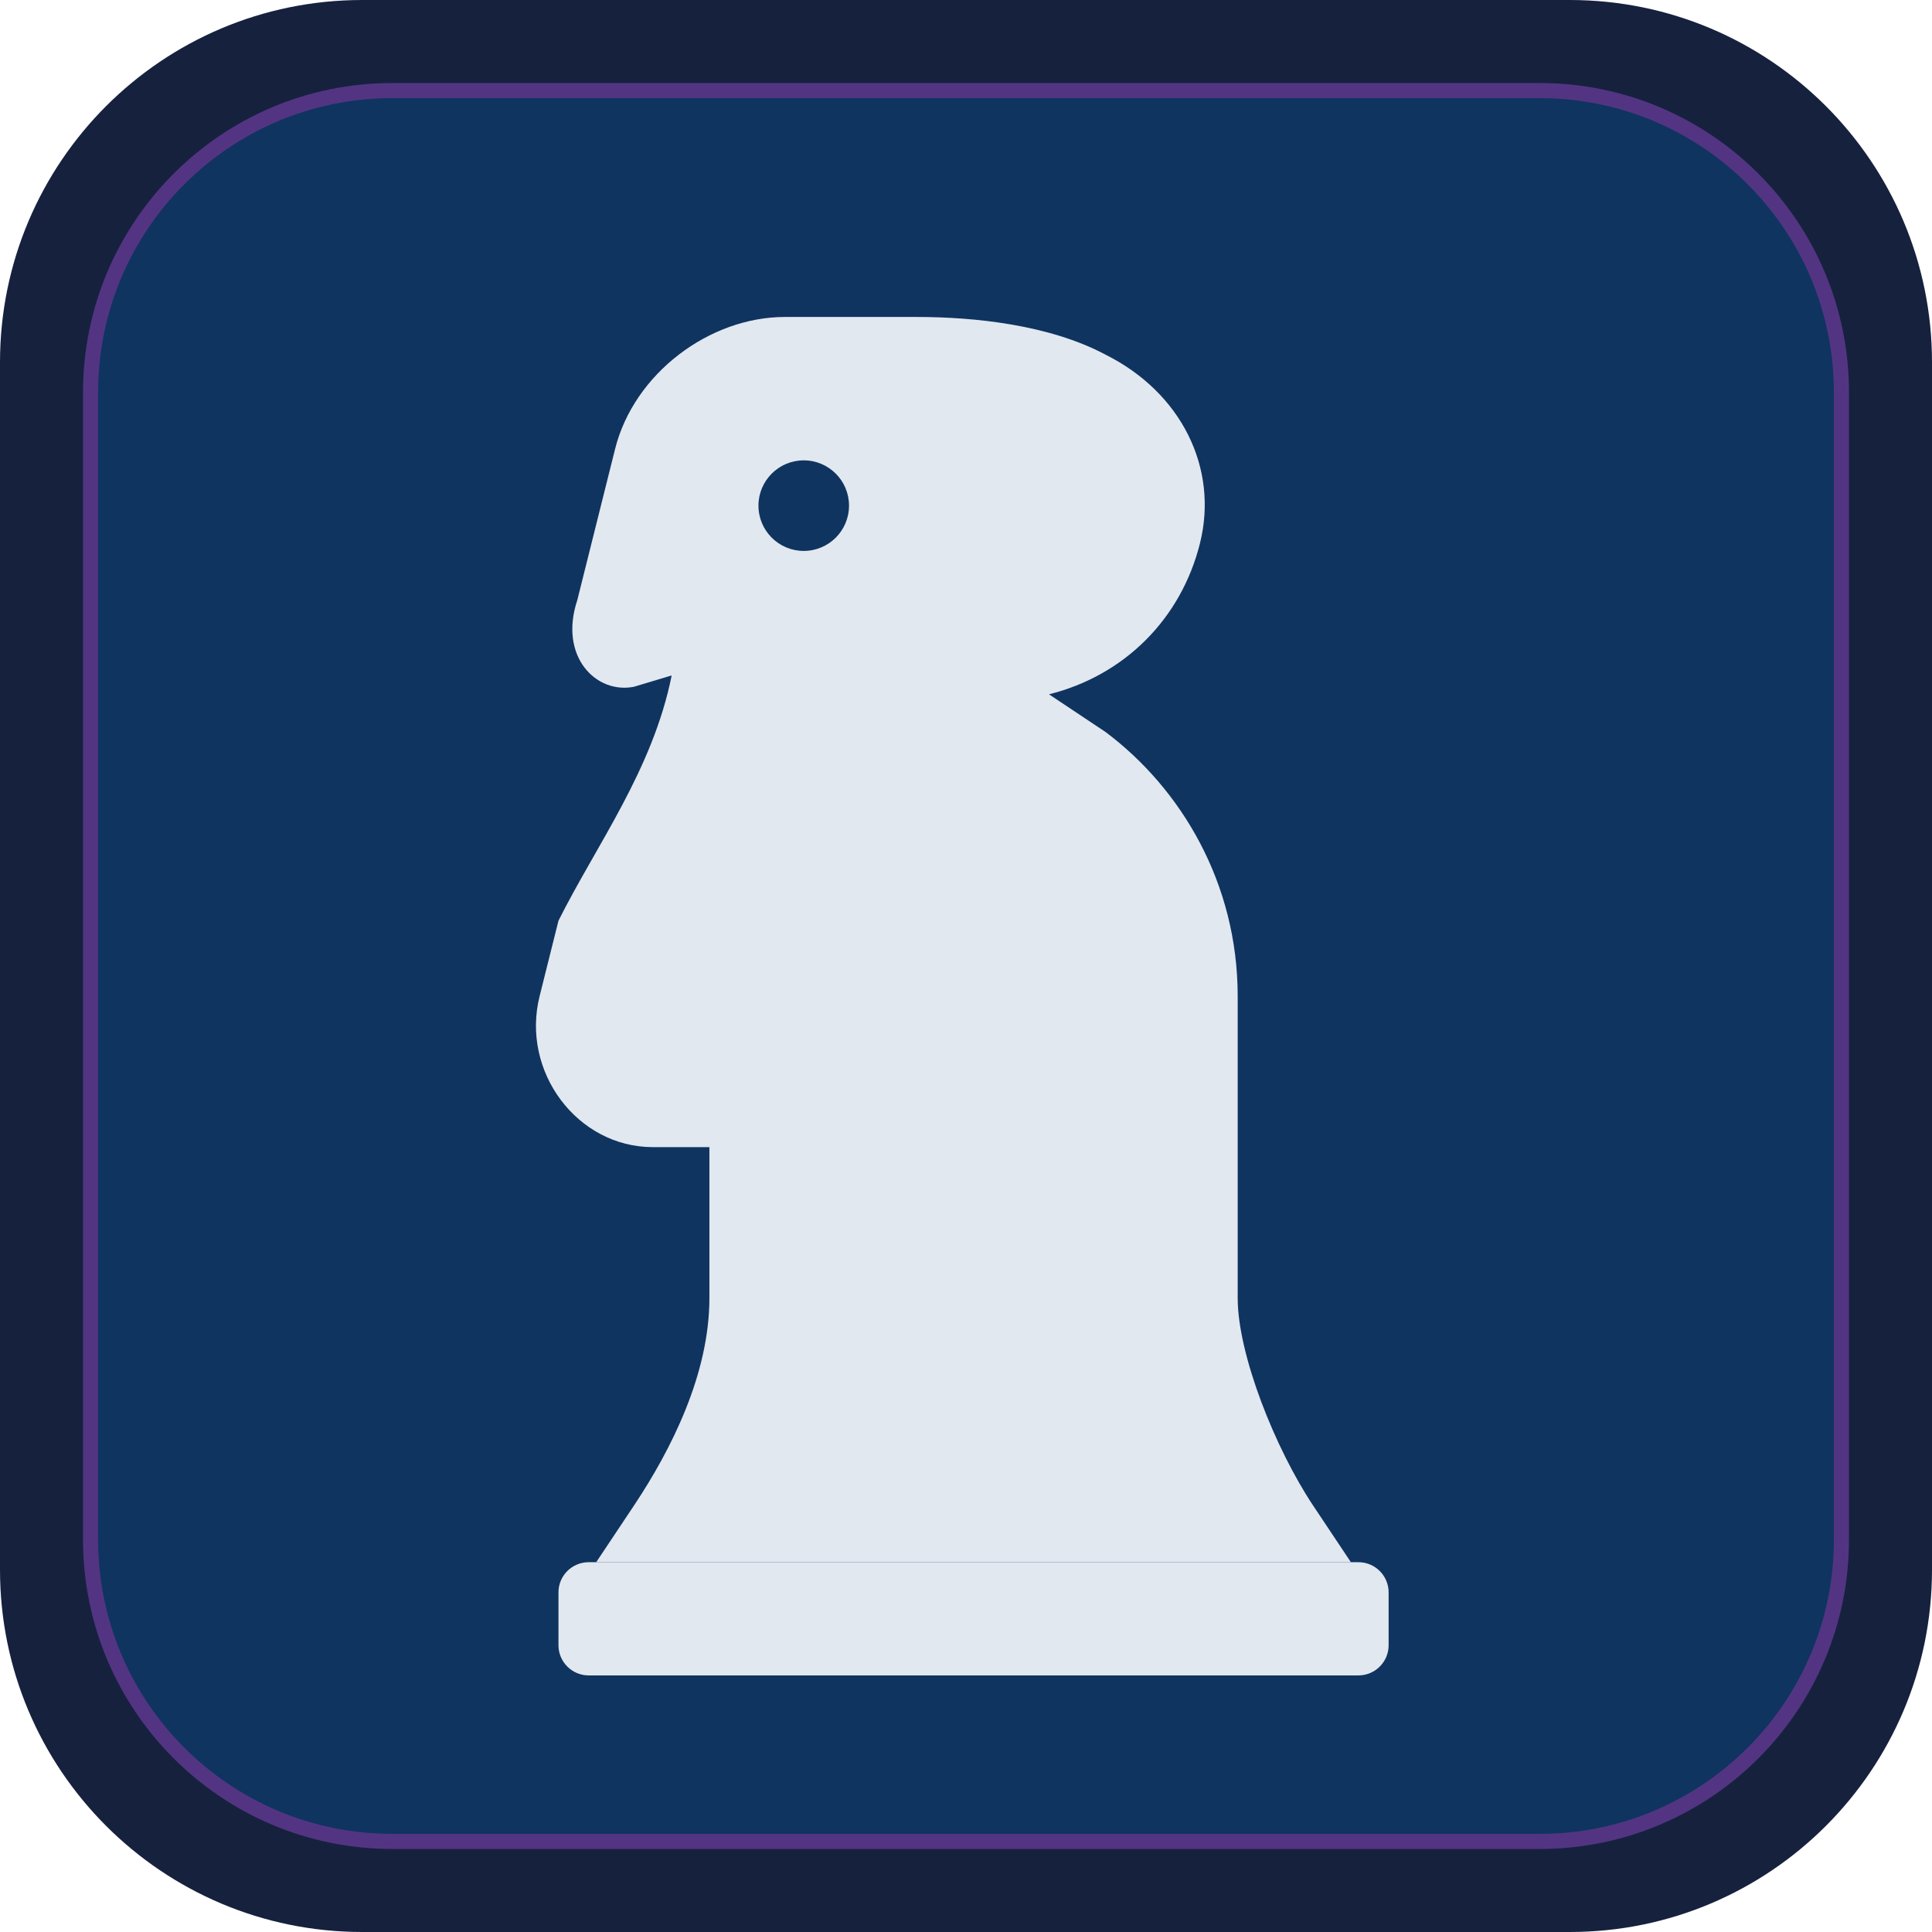
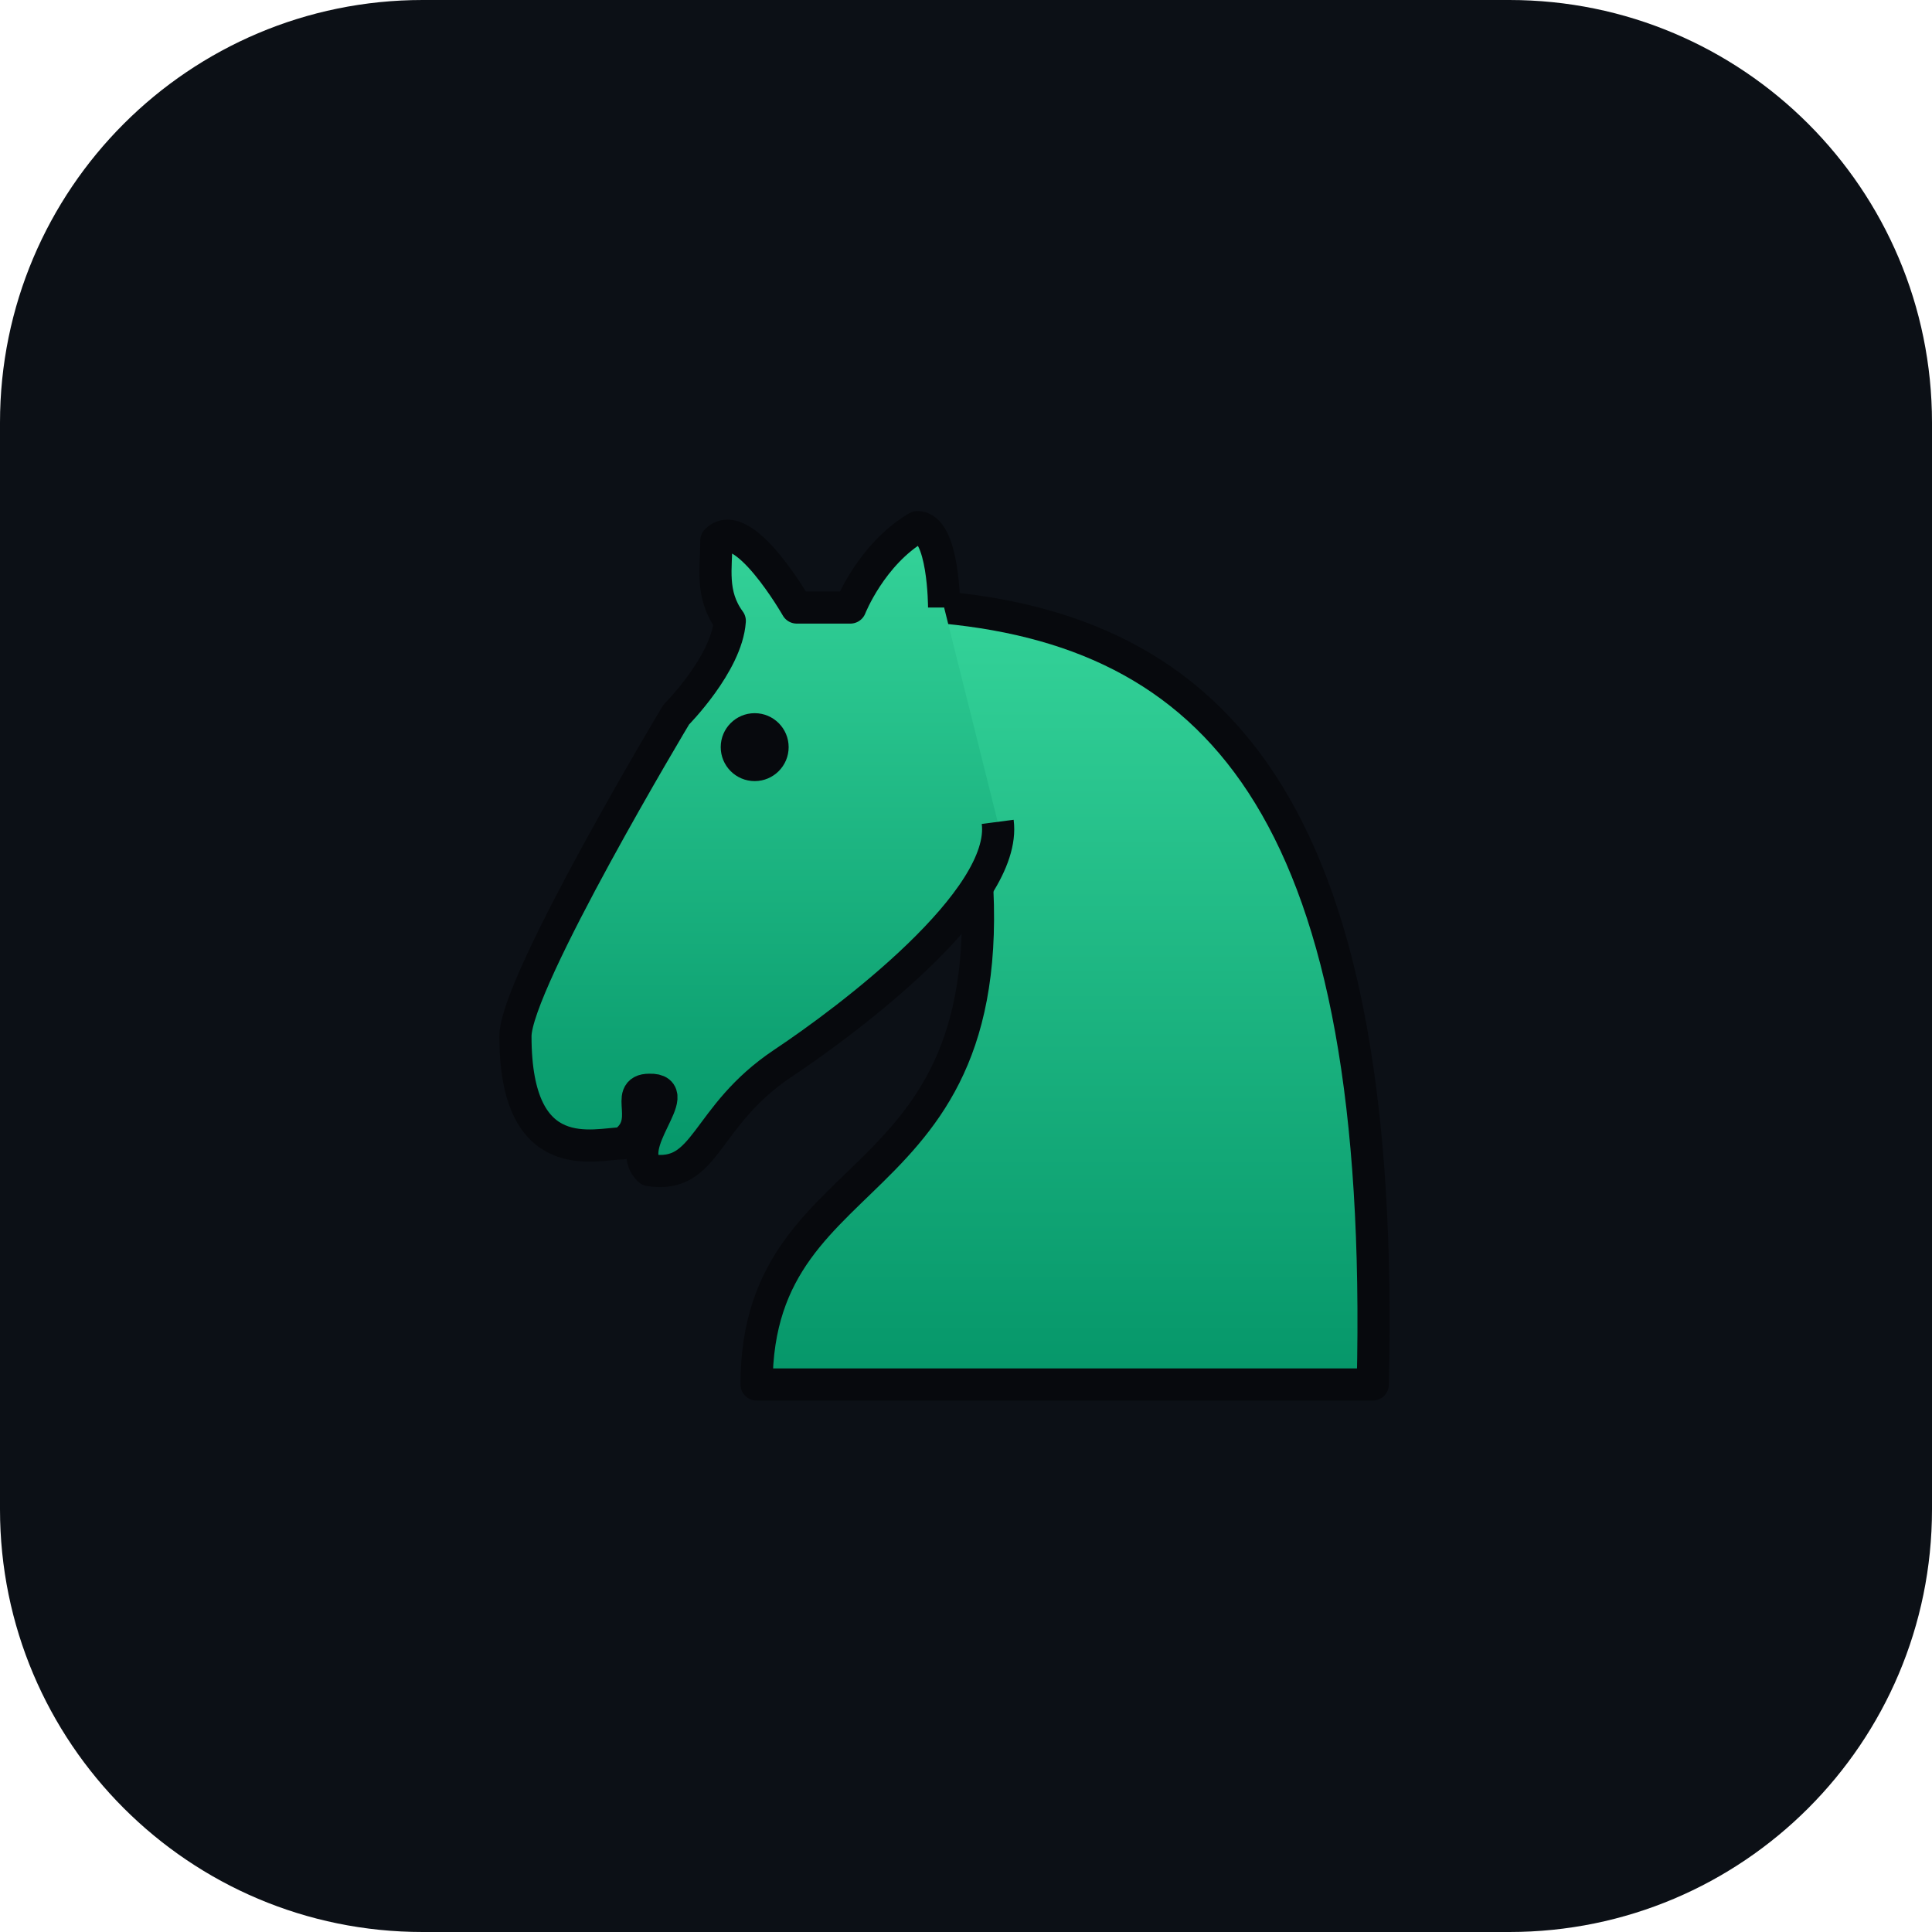
<svg xmlns="http://www.w3.org/2000/svg" viewBox="0 0 512 512">
-   <rect width="512" height="512" rx="96" fill="#16213e" />
-   <rect x="24" y="24" width="464" height="464" rx="80" fill="#0f3460" stroke="#533483" stroke-width="4" />
-   <g transform="translate(128, 64)" fill="#e2e8f0">
-     <path d="M80 20 C60 20 40 35 35 55 L25 95 C20 110 30 120 40 118 L50 115 C45 140 30 160 20 180 L15 200 C10 220 25 240 45 240 L60 240 L60 280 C60 300 50 320 40 335 L30 350 L230 350 L220 335 C210 320 200 295 200 280 L200 200 C200 170 185 145 165 130 L150 120 C170 115 185 100 190 80 C195 60 185 40 165 30 C150 22 130 20 115 20 Z" />
-     <circle cx="85" cy="70" r="12" fill="#0f3460" />
-     <rect x="20" y="350" width="220" height="30" rx="8" />
+   <defs>
+     <linearGradient id="g" x1="0" y1="0" x2="0" y2="1">
+       <stop offset="0" stop-color="#34d399" />
+       <stop offset="1" stop-color="#059669" />
+     </linearGradient>
+   </defs>
+   <rect width="512" height="512" rx="112" fill="#0c1016" />
+   <g transform="translate(94 90) scale(7.1)" fill="url(#g)" stroke="#07090d" stroke-width="1.2" stroke-linejoin="round">
+     <path d="M22 10c10.5 1 16.5 8 16 29H15c0-9 10-6.5 8-21" />
+     <path d="M24 18c.38 2.91-5.55 7.37-8 9-3 2-2.82 4.34-5 4-1.042-.94 1.41-3.04 0-3-1 0 .19 1.23-1 2-1 0-4.003 1-4-4 0-2 6-12 6-12s1.89-1.9 2-3.5c-.73-.994-.5-2-.5-3 1-1 3 2.5 3 2.5h2s.78-1.992 2.5-3c1 0 1 3 1 3" />
  </g>
+   <circle cx="200" cy="198" r="9" fill="#07090d" />
</svg>
